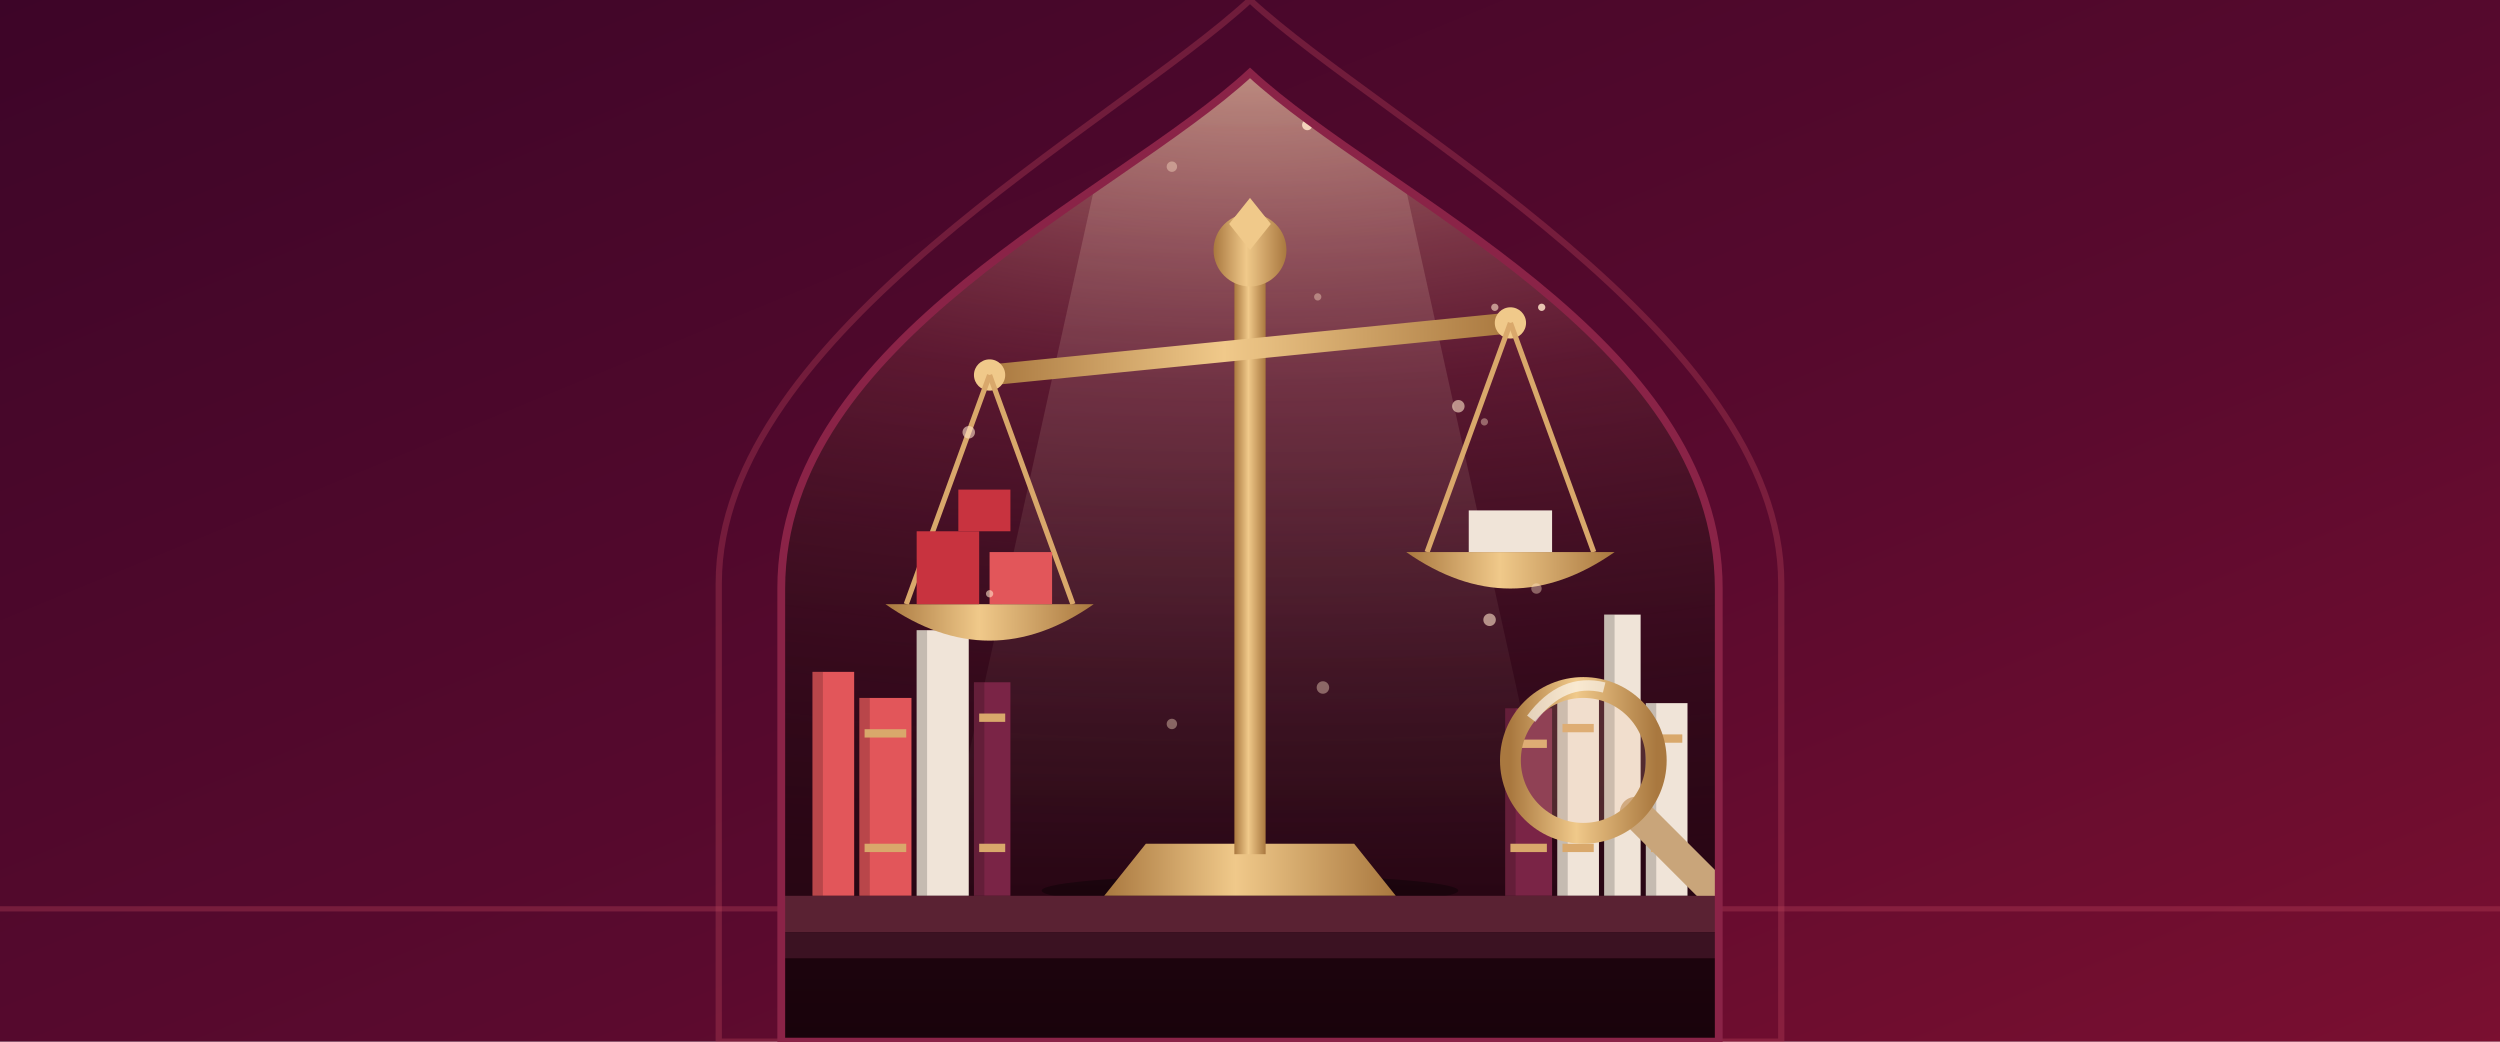
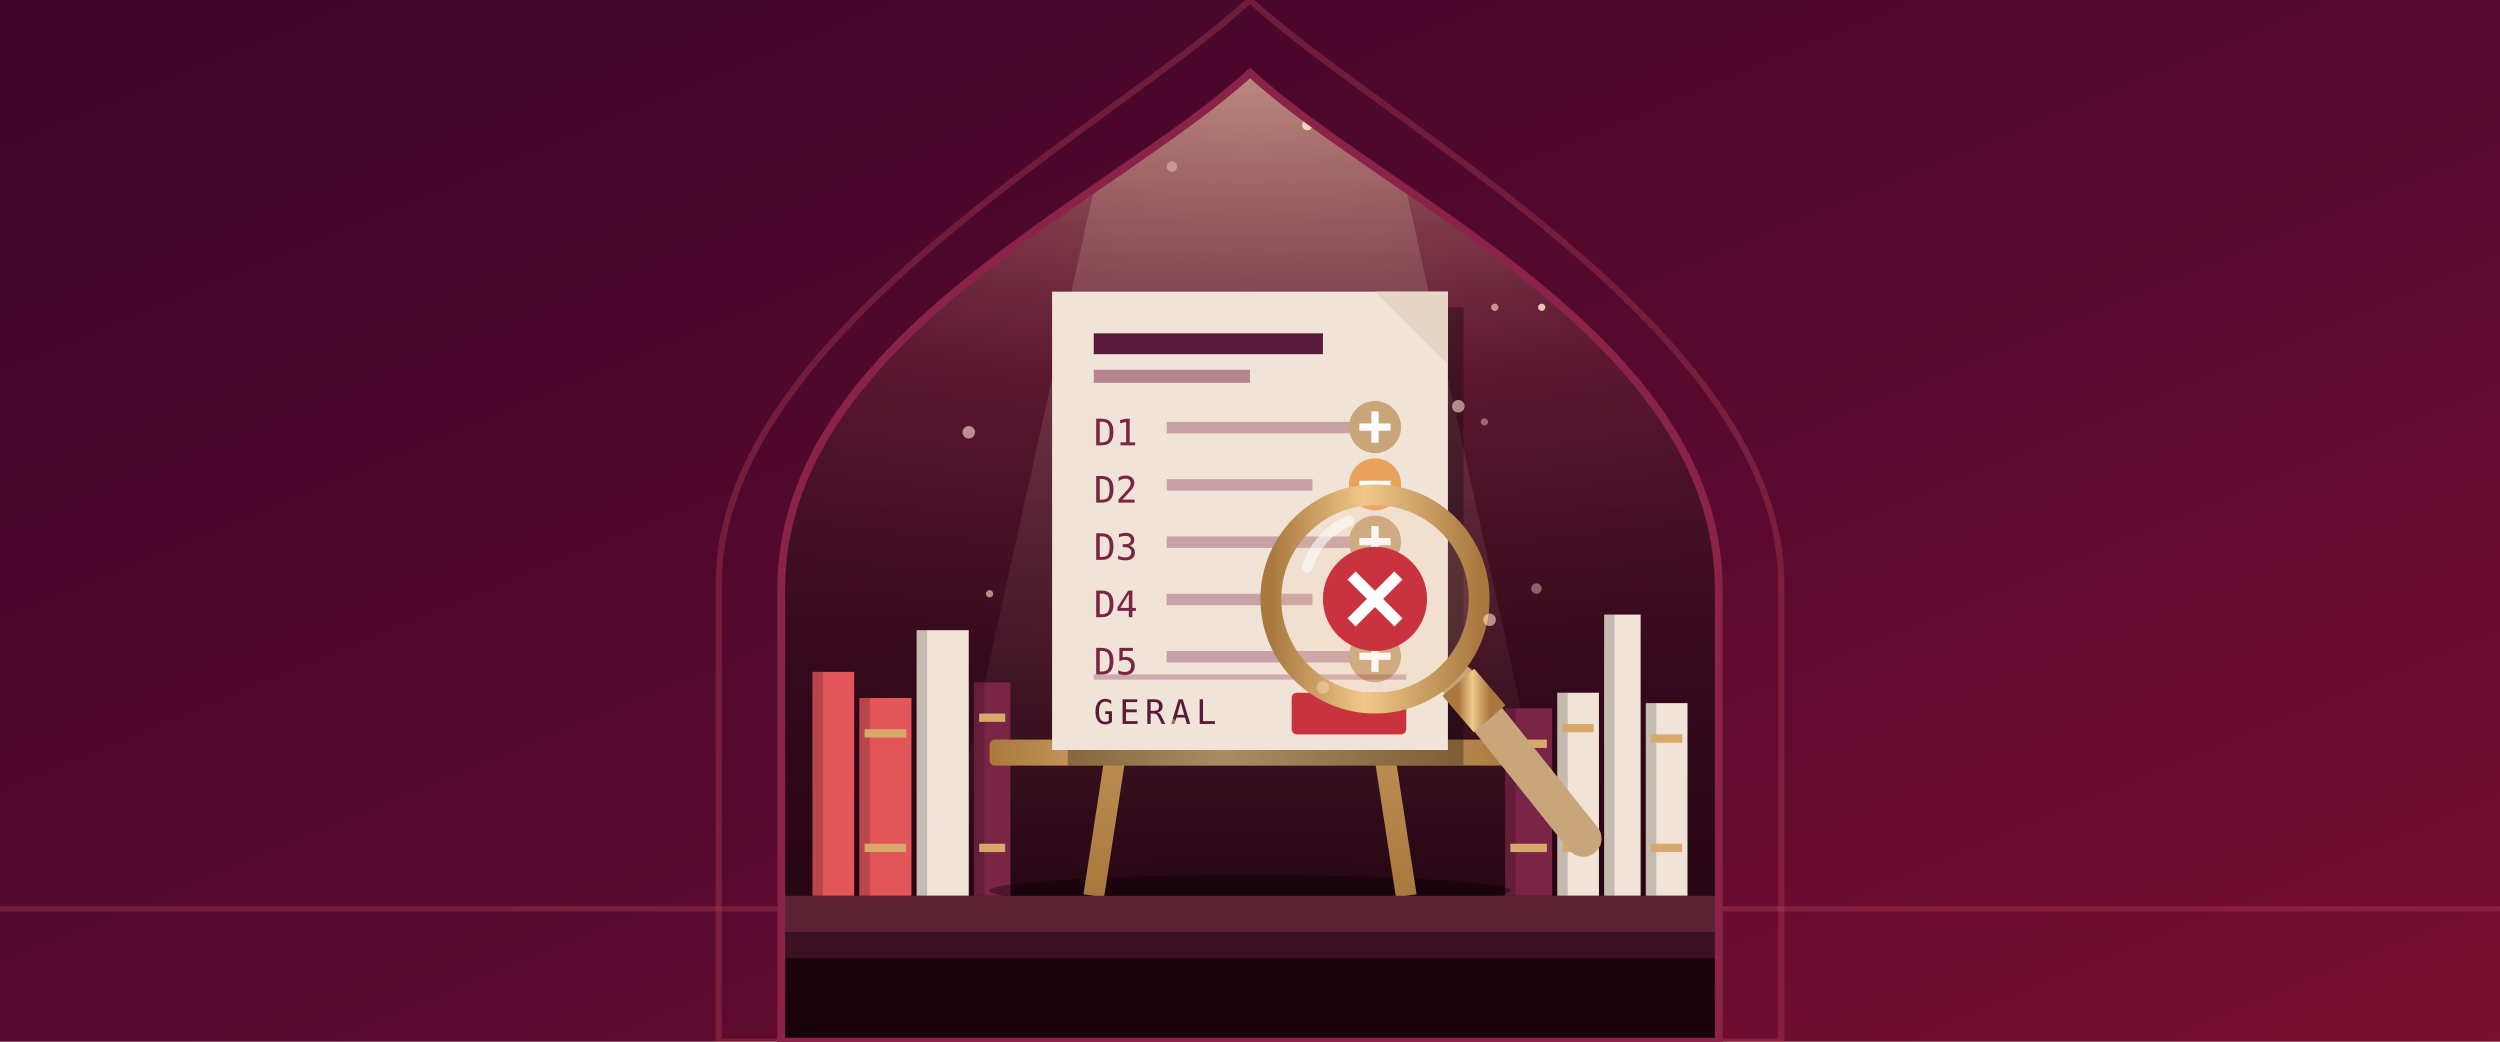
<svg xmlns="http://www.w3.org/2000/svg" viewBox="0 0 480 200" width="480" height="200">
  <defs>
    <linearGradient id="bg" x1="0" y1="0" x2="1" y2="1">
      <stop offset="0" stop-color="#3D0528" />
      <stop offset="0.6" stop-color="#5A0A2E" />
      <stop offset="1" stop-color="#7A0F30" />
    </linearGradient>
    <linearGradient id="wall" x1="0" y1="0" x2="0" y2="1">
      <stop offset="0" stop-color="#4A0E2C" />
      <stop offset="1" stop-color="#22040F" />
    </linearGradient>
    <radialGradient id="glow" cx="0.5" cy="0.05" r="0.8">
      <stop offset="0" stop-color="#F5C7A0" stop-opacity="0.6" />
      <stop offset="0.4" stop-color="#B8425A" stop-opacity="0.25" />
      <stop offset="1" stop-color="#22040F" stop-opacity="0" />
    </radialGradient>
    <linearGradient id="beam" x1="0" y1="0" x2="0" y2="1">
      <stop offset="0" stop-color="#FFE3C8" stop-opacity="0.2" />
      <stop offset="1" stop-color="#FFE3C8" stop-opacity="0" />
    </linearGradient>
    <linearGradient id="gold" x1="0" y1="0" x2="1" y2="0">
      <stop offset="0" stop-color="#A9783F" />
      <stop offset="0.45" stop-color="#F0C98A" />
      <stop offset="1" stop-color="#A9783F" />
    </linearGradient>
    <linearGradient id="goldv" x1="0" y1="0" x2="0" y2="1">
      <stop offset="0" stop-color="#F0C98A" />
      <stop offset="1" stop-color="#A9783F" />
    </linearGradient>
    <radialGradient id="flame">
      <stop offset="0" stop-color="#F7C873" stop-opacity="0.5" />
      <stop offset="1" stop-color="#F7C873" stop-opacity="0" />
    </radialGradient>
    <clipPath id="in">
      <path d="M150 200 V113 C150 65 214.0 38 240.0 14 C266.0 38 330 65 330 113 V200 Z" />
    </clipPath>
  </defs>
  <rect width="480" height="200" fill="url(#bg)" />
  <rect x="0" y="174" width="480" height="1" fill="#B8425A" opacity="0.35" />
  <path d="M138 200 V112 C138 64 214.0 24 240.0 0 C266.0 24 342 64 342 112 V200 Z" fill="none" stroke="#B8425A" stroke-opacity="0.35" stroke-width="1.2" />
  <path d="M150 200 V113 C150 65 214.0 38 240.0 14 C266.0 38 330 65 330 113 V200 Z" fill="url(#wall)" />
  <g clip-path="url(#in)">
    <rect width="480" height="200" fill="url(#glow)" />
    <path d="M215 14 L265 14 L300 172 L180 172 Z" fill="url(#beam)" />
    <rect x="156" y="129" width="8" height="43" fill="#E2565A" />
    <rect x="156" y="129" width="2" height="43" fill="#000" opacity="0.18" />
    <rect x="165" y="134" width="10" height="38" fill="#E2565A" />
    <rect x="165" y="134" width="2" height="38" fill="#000" opacity="0.18" />
    <rect x="166" y="140" width="8" height="1.6" fill="#D9A86B" />
    <rect x="166" y="162" width="8" height="1.6" fill="#D9A86B" />
    <rect x="176" y="121" width="10" height="51" fill="#F0E4D8" />
    <rect x="176" y="121" width="2" height="51" fill="#000" opacity="0.18" />
    <rect x="187" y="131" width="7" height="41" fill="#7A2446" />
    <rect x="187" y="131" width="2" height="41" fill="#000" opacity="0.18" />
    <rect x="188" y="137" width="5" height="1.6" fill="#D9A86B" />
    <rect x="188" y="162" width="5" height="1.6" fill="#D9A86B" />
    <rect x="316" y="135" width="8" height="37" fill="#F0E4D8" />
    <rect x="316" y="135" width="2" height="37" fill="#000" opacity="0.18" />
    <rect x="317" y="141" width="6" height="1.6" fill="#D9A86B" />
    <rect x="317" y="162" width="6" height="1.6" fill="#D9A86B" />
    <rect x="308" y="118" width="7" height="54" fill="#F0E4D8" />
    <rect x="308" y="118" width="2" height="54" fill="#000" opacity="0.18" />
    <rect x="299" y="133" width="8" height="39" fill="#F0E4D8" />
    <rect x="299" y="133" width="2" height="39" fill="#000" opacity="0.18" />
    <rect x="300" y="139" width="6" height="1.6" fill="#D9A86B" />
    <rect x="300" y="162" width="6" height="1.6" fill="#D9A86B" />
    <rect x="289" y="136" width="9" height="36" fill="#7A2446" />
    <rect x="289" y="136" width="2" height="36" fill="#000" opacity="0.18" />
    <rect x="290" y="142" width="7" height="1.6" fill="#D9A86B" />
    <rect x="290" y="162" width="7" height="1.6" fill="#D9A86B" />
-     <ellipse cx="240" cy="171" rx="40" ry="3" fill="#000" opacity="0.35" />
-     <path d="M212 172 L220 162 H260 L268 172 Z" fill="url(#gold)" />
-     <rect x="237" y="52" width="6" height="112" fill="url(#gold)" />
-     <circle cx="240" cy="48" r="7" fill="url(#gold)" />
-     <path d="M240 38 l4 5 l-4 5 l-4 -5 Z" fill="#F0C98A" />
-     <line x1="190" y1="72" x2="290" y2="62" stroke="url(#gold)" stroke-width="4" stroke-linecap="round" />
-     <circle cx="190" cy="72" r="3" fill="#F0C98A" />
-     <line x1="190" y1="72" x2="174" y2="116" stroke="#D9A86B" stroke-width="1" />
-     <line x1="190" y1="72" x2="206" y2="116" stroke="#D9A86B" stroke-width="1" />
-     <path d="M170 116 H210 Q190 130 170 116 Z" fill="url(#gold)" />
-     <rect x="176" y="102" width="12" height="14" fill="#C8333F" />
-     <rect x="190" y="106" width="12" height="10" fill="#E2565A" />
-     <rect x="184" y="94" width="10" height="8" fill="#C8333F" />
-     <circle cx="290" cy="62" r="3" fill="#F0C98A" />
-     <line x1="290" y1="62" x2="274" y2="106" stroke="#D9A86B" stroke-width="1" />
-     <line x1="290" y1="62" x2="306" y2="106" stroke="#D9A86B" stroke-width="1" />
-     <path d="M270 106 H310 Q290 120 270 106 Z" fill="url(#gold)" />
-     <rect x="282" y="98" width="16" height="8" fill="#F0E4D8" />
-     <line x1="314" y1="156" x2="330" y2="172" stroke="#C9A57A" stroke-width="6" stroke-linecap="round" />
-     <circle cx="304" cy="146" r="14" fill="#F5C7A0" fill-opacity="0.18" stroke="url(#gold)" stroke-width="4" />
-     <path d="M294 138 q6 -8 14 -6" fill="none" stroke="#FFF" stroke-opacity="0.6" stroke-width="2" />
+     <ellipse cx="240" cy="171" rx="50" ry="3" fill="#000" opacity="0.35" />
+     <line x1="210" y1="172" x2="226" y2="68" stroke="url(#goldv)" stroke-width="4" />
+     <line x1="270" y1="172" x2="254" y2="68" stroke="url(#goldv)" stroke-width="4" />
+     <rect x="190" y="142" width="100" height="5" rx="1" fill="url(#gold)" />
+     <rect x="205" y="59" width="76" height="88" fill="#000" opacity="0.3" />
+     <rect x="202" y="56" width="76" height="88" fill="#F0E4D8" />
+     <path d="M264 56 H278 V70 Z" fill="#E6D6C6" />
+     <rect x="210" y="64" width="44" height="4" fill="#5A1A3A" />
+     <rect x="210" y="71" width="30" height="2.5" fill="#7A2446" opacity="0.5" />
+     <text x="210" y="85.5" font-family="IBM Plex Mono, monospace" font-size="7" fill="#7A2446">D1</text>
+     <rect x="224" y="81" width="36" height="2.2" fill="#7A2446" opacity="0.35" />
+     <circle cx="264" cy="82" r="5" fill="#C9A57A" />
+     <path d="M261 82 h6 M264 79 v6" stroke="#FFF" stroke-width="1.4" />
+     <text x="210" y="96.5" font-family="IBM Plex Mono, monospace" font-size="7" fill="#7A2446">D2</text>
+     <rect x="224" y="92" width="28" height="2.2" fill="#7A2446" opacity="0.35" />
+     <circle cx="264" cy="93" r="5" fill="#E8A25A" />
+     <path d="M261 93 h6" stroke="#FFF" stroke-width="1.4" />
+     <text x="210" y="107.5" font-family="IBM Plex Mono, monospace" font-size="7" fill="#7A2446">D3</text>
+     <rect x="224" y="103" width="36" height="2.2" fill="#7A2446" opacity="0.35" />
+     <circle cx="264" cy="104" r="5" fill="#C9A57A" />
+     <path d="M261 104 h6 M264 101 v6" stroke="#FFF" stroke-width="1.4" />
+     <text x="210" y="118.5" font-family="IBM Plex Mono, monospace" font-size="7" fill="#7A2446">D4</text>
+     <rect x="224" y="114" width="28" height="2.2" fill="#7A2446" opacity="0.35" />
+     <circle cx="264" cy="115" r="5" fill="#C8333F" />
+     <path d="M261.5 112.5 l5 5 M266.5 112.5 l-5 5" stroke="#FFF" stroke-width="1.4" />
+     <text x="210" y="129.5" font-family="IBM Plex Mono, monospace" font-size="7" fill="#7A2446">D5</text>
+     <rect x="224" y="125" width="36" height="2.2" fill="#7A2446" opacity="0.35" />
+     <circle cx="264" cy="126" r="5" fill="#C9A57A" />
+     <path d="M261 126 h6 M264 123 v6" stroke="#FFF" stroke-width="1.4" />
+     <line x1="210" y1="130" x2="270" y2="130" stroke="#7A2446" stroke-opacity="0.3" />
+     <text x="210" y="139" font-family="IBM Plex Mono, monospace" font-size="6.5" letter-spacing="1" fill="#5A1A3A">GERAL</text>
+     <rect x="248" y="133" width="22" height="8" rx="1" fill="#C8333F" />
+     <line x1="280" y1="131" x2="304" y2="161" stroke="#C9A57A" stroke-width="7" stroke-linecap="round" />
+     <line x1="280" y1="131" x2="286" y2="138" stroke="url(#gold)" stroke-width="8" />
+     <circle cx="264" cy="115" r="20" fill="#F5C7A0" fill-opacity="0.16" />
+     <circle cx="264" cy="115" r="10" fill="#C8333F" />
+     <path d="M259.5 110.5 l9 9 M268.5 110.5 l-9 9" stroke="#FFF" stroke-width="2.2" />
+     <circle cx="264" cy="115" r="20" fill="none" stroke="url(#gold)" stroke-width="4" />
+     <path d="M251 109 a14 14 0 0 1 8 -9" fill="none" stroke="#FFF" stroke-opacity="0.6" stroke-width="2" stroke-linecap="round" />
    <rect x="140" y="172" width="200" height="7" fill="#5A2233" />
    <rect x="140" y="179" width="200" height="5" fill="#3B1222" />
    <rect x="140" y="184" width="200" height="20" fill="#000" opacity="0.25" />
    <circle cx="304" cy="55" r="0.7" fill="#FFE3C8" opacity="0.4" />
    <circle cx="296" cy="59" r="0.7" fill="#FFE3C8" opacity="0.85" />
    <circle cx="251" cy="24" r="1" fill="#FFE3C8" opacity="0.85" />
    <circle cx="254" cy="132" r="1.2" fill="#FFE3C8" opacity="0.4" />
    <circle cx="280" cy="78" r="1.2" fill="#FFE3C8" opacity="0.6" />
    <circle cx="285" cy="81" r="0.7" fill="#FFE3C8" opacity="0.4" />
    <circle cx="253" cy="57" r="0.7" fill="#FFE3C8" opacity="0.4" />
    <circle cx="186" cy="83" r="1.2" fill="#FFE3C8" opacity="0.6" />
    <circle cx="295" cy="113" r="1" fill="#FFE3C8" opacity="0.4" />
    <circle cx="225" cy="32" r="1" fill="#FFE3C8" opacity="0.4" />
    <circle cx="287" cy="59" r="0.7" fill="#FFE3C8" opacity="0.6" />
    <circle cx="286" cy="119" r="1.2" fill="#FFE3C8" opacity="0.6" />
    <circle cx="225" cy="139" r="1" fill="#FFE3C8" opacity="0.4" />
    <circle cx="190" cy="114" r="0.7" fill="#FFE3C8" opacity="0.6" />
  </g>
  <path d="M150 200 V113 C150 65 214.0 38 240.0 14 C266.0 38 330 65 330 113 V200 Z" fill="none" stroke="#8A2347" stroke-width="1.5" />
</svg>
